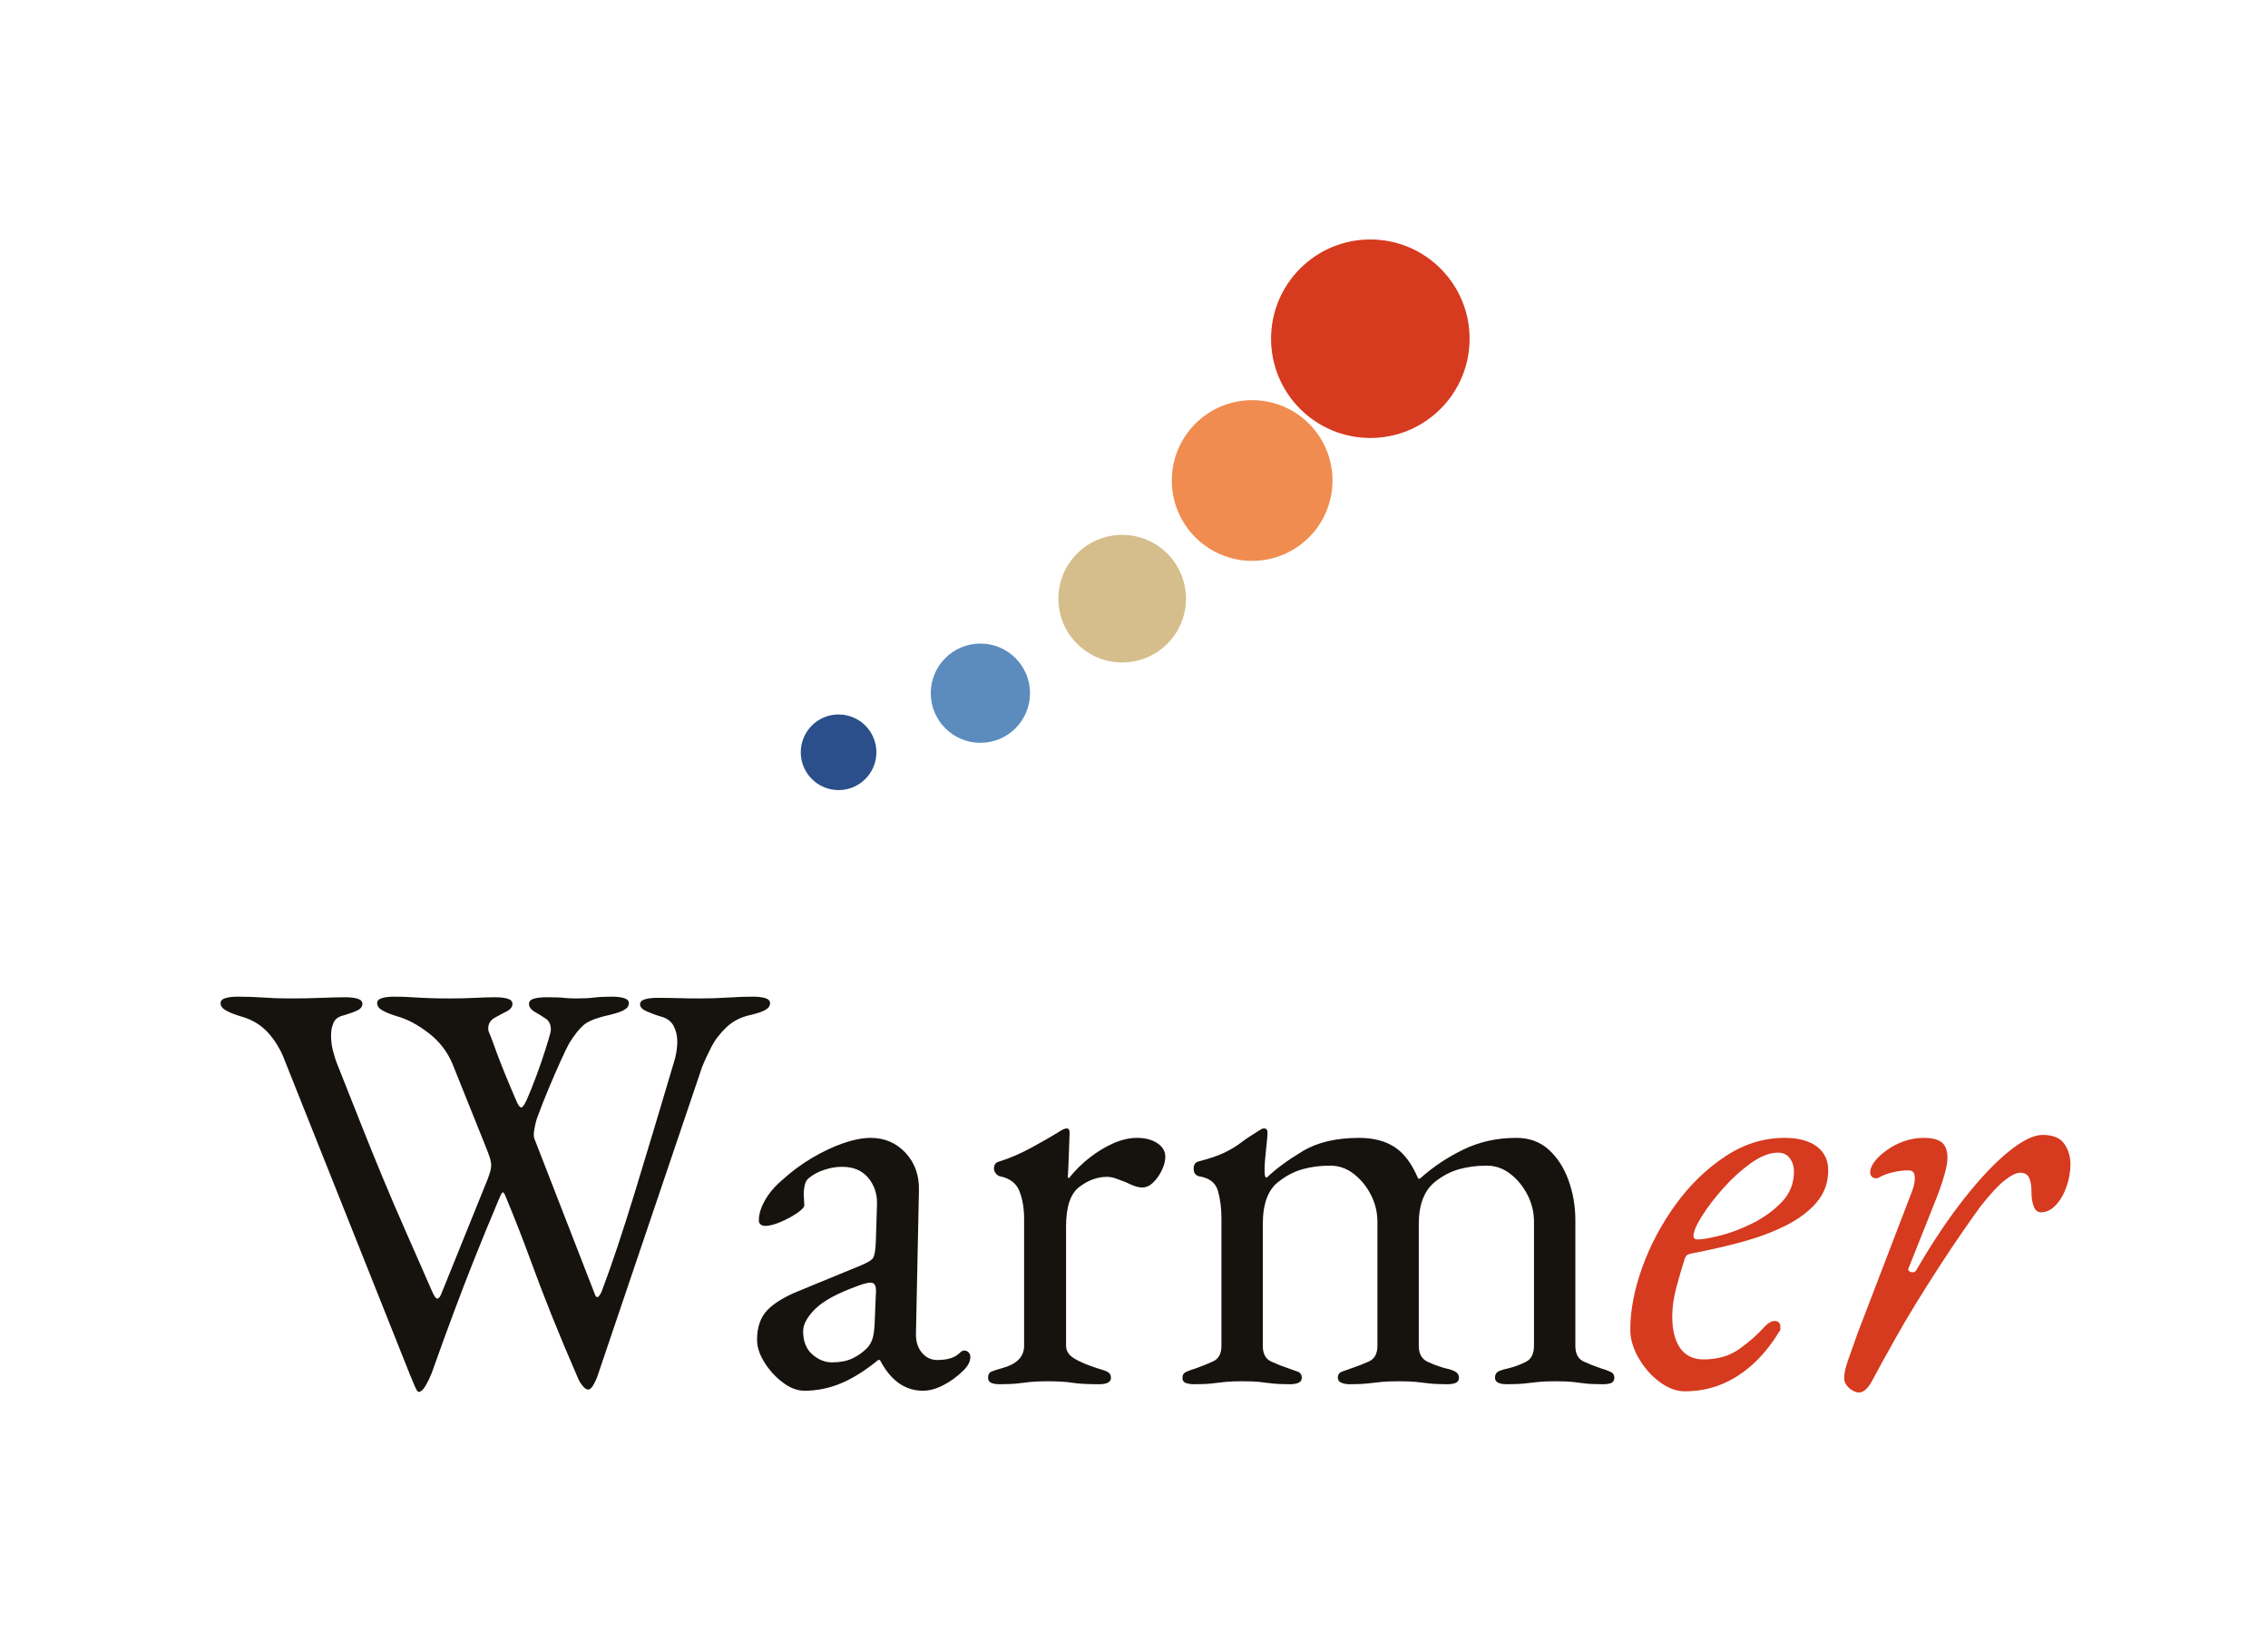
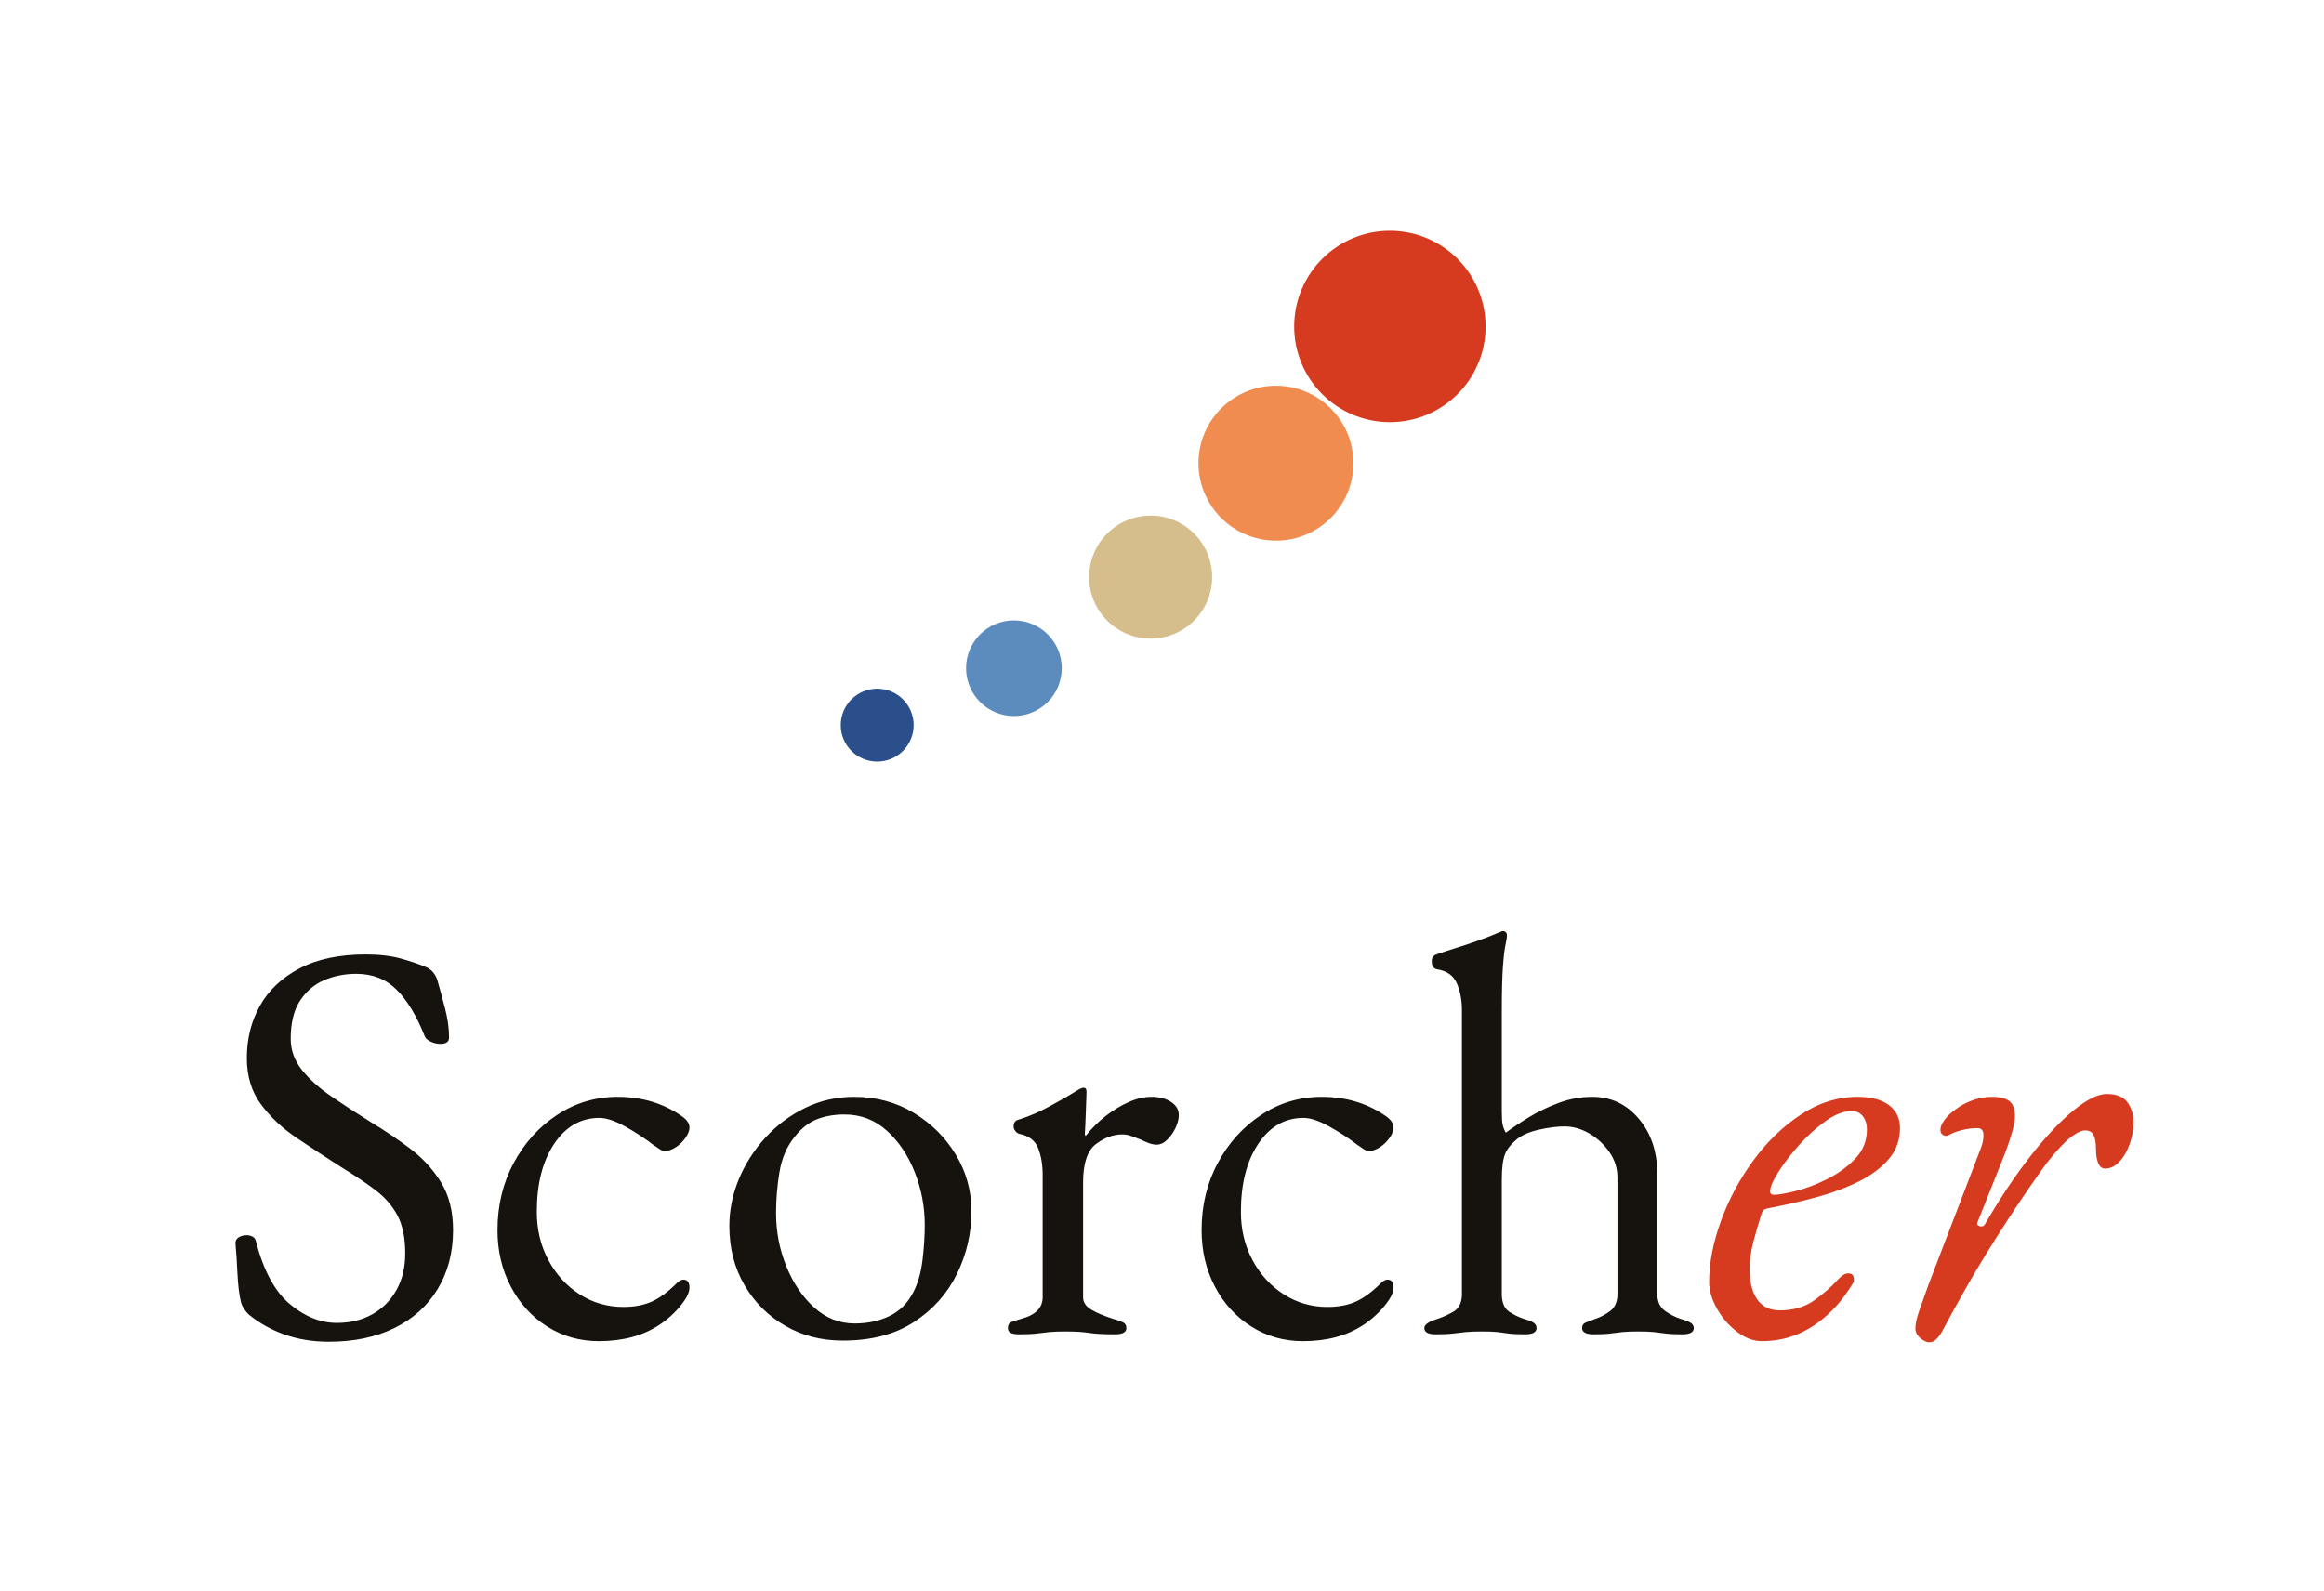
- <svg xmlns="http://www.w3.org/2000/svg" viewBox="0 0 575.8 419" width="575.8" height="419">
-   <circle cx="212.90" cy="191.00" r="9.60" fill="#2a4f8a" />
-   <circle cx="248.90" cy="176.00" r="12.60" fill="#5c8cbe" />
-   <circle cx="284.90" cy="152.00" r="16.20" fill="#d6be8c" />
-   <circle cx="317.90" cy="122.00" r="20.40" fill="#f08c50" />
-   <circle cx="347.90" cy="86.00" r="25.20" fill="#d63a1f" />
-   <path d="M106.25 353.4Q105.95 353.4 105.35 352.05Q104.75 350.7 104.15 349.2L71.75 267.9Q69.95 264.0 67.4 261.525Q64.85 259.05 60.95 258.0Q58.55 257.25 57.275 256.5Q56.0 255.75 56.0 254.7Q56.0 253.8 57.2 253.425Q58.4 253.05 60.35 253.05Q63.8 253.05 66.875 253.275Q69.95 253.5 73.7 253.5Q77.9 253.5 81.65 253.35Q85.4 253.2 87.65 253.2Q89.6 253.2 90.8 253.575Q92.0 253.95 92.0 254.85Q92.0 255.9 90.8 256.5Q89.6 257.1 87.05 257.85Q85.25 258.3 84.65 259.725Q84.05 261.15 84.05 262.8Q84.05 265.2 84.65 267.225Q85.25 269.25 85.25 269.25Q88.7 277.95 91.55 285.15Q94.4 292.35 97.175 299.025Q99.95 305.7 103.025 312.675Q106.1 319.65 109.85 328.2Q110.6 329.85 111.125 329.7Q111.65 329.55 112.1 328.35L123.8 299.4Q124.25 298.2 124.475 297.375Q124.7 296.55 124.7 295.95Q124.7 295.05 124.4 294.075Q124.1 293.1 123.5 291.6L114.95 270.3Q113.0 265.5 108.8 262.275Q104.6 259.05 100.7 258.0Q98.3 257.25 97.025 256.5Q95.75 255.75 95.75 254.7Q95.75 253.8 96.95 253.425Q98.15 253.05 100.1 253.05Q102.5 253.05 104.675 253.2Q106.85 253.35 109.175 253.425Q111.5 253.5 114.2 253.5Q117.65 253.5 120.575 253.35Q123.5 253.2 125.75 253.2Q127.7 253.2 128.9 253.575Q130.1 253.95 130.1 254.85Q130.1 256.05 128.6 256.8Q127.1 257.55 125.525 258.45Q123.95 259.35 123.95 261.15Q123.95 261.45 124.025 261.75Q124.1 262.05 124.25 262.35Q124.55 262.95 125.375 265.275Q126.2 267.6 127.325 270.45Q128.45 273.3 129.5 275.775Q130.55 278.25 131.0 279.3Q131.75 281.1 132.275 281.175Q132.8 281.25 133.7 279.3Q134.9 276.6 136.175 273.15Q137.45 269.7 138.425 266.625Q139.4 263.55 139.7 262.35Q139.85 261.9 139.85 261.3Q139.85 259.5 138.5 258.6Q137.15 257.7 135.725 256.875Q134.3 256.05 134.3 254.85Q134.3 253.95 135.5 253.575Q136.7 253.2 138.65 253.2Q141.95 253.2 143.15 253.35Q144.35 253.5 146.45 253.5Q149.0 253.5 150.8 253.275Q152.6 253.05 155.3 253.05Q157.25 253.05 158.45 253.425Q159.65 253.8 159.65 254.7Q159.65 255.75 158.45 256.425Q157.25 257.1 154.7 257.7Q149.9 258.75 148.175 260.25Q146.45 261.75 144.5 264.9Q143.75 266.25 142.325 269.4Q140.9 272.55 139.325 276.3Q137.75 280.05 136.55 283.35Q136.1 284.4 135.725 286.35Q135.35 288.3 135.65 289.05L151.1 328.8Q151.4 329.55 151.85 329.25Q152.3 328.95 152.75 327.9Q156.5 318.0 161.225 302.55Q165.95 287.1 171.05 269.85Q171.5 268.5 171.725 267.075Q171.95 265.65 171.95 264.45Q171.95 262.2 170.975 260.4Q170.0 258.6 167.45 258.0Q165.95 257.55 164.225 256.8Q162.5 256.05 162.5 255.0Q162.5 254.1 163.7 253.725Q164.9 253.35 166.85 253.35Q169.85 253.35 172.325 253.425Q174.8 253.5 177.65 253.5Q181.4 253.5 184.85 253.275Q188.3 253.05 191.15 253.05Q193.1 253.05 194.3 253.425Q195.5 253.8 195.5 254.7Q195.5 255.75 194.3 256.425Q193.1 257.1 190.55 257.7Q186.95 258.45 184.475 260.775Q182.0 263.1 180.575 265.875Q179.15 268.65 178.25 270.9L151.7 349.35Q151.55 349.95 150.8 351.375Q150.05 352.8 149.3 352.8Q148.7 352.8 147.95 351.9Q147.2 351.0 146.75 349.95Q142.85 340.95 140.0 333.825Q137.15 326.7 134.525 319.5Q131.9 312.3 128.3 303.6Q127.85 302.55 127.55 302.775Q127.25 303.0 126.65 304.5Q123.05 313.05 120.425 319.65Q117.8 326.25 115.25 333.075Q112.7 339.9 109.55 348.75Q108.95 350.25 108.05 351.825Q107.15 353.4 106.25 353.4Z M204.2 353.1Q201.5 353.1 198.725 351.0Q195.95 348.9 194.075 345.9Q192.2 342.9 192.2 340.2Q192.2 335.4 194.75 332.7Q197.3 330.0 202.85 327.75L218.15 321.45Q221.15 320.25 221.675 319.35Q222.2 318.45 222.35 315.45L222.65 305.85Q222.8 301.95 220.475 299.1Q218.15 296.25 213.8 296.25Q211.55 296.25 209.3 297.0Q207.05 297.75 205.55 298.95Q204.65 299.55 204.35 300.75Q204.05 301.95 204.05 303.3Q204.05 303.9 204.125 304.65Q204.2 305.4 204.2 306.0Q204.2 306.75 202.325 308.025Q200.45 309.3 198.125 310.275Q195.8 311.25 194.3 311.25Q193.55 311.25 193.1 310.875Q192.65 310.5 192.65 309.9Q192.65 307.5 194.225 304.725Q195.8 301.95 198.65 299.55Q202.1 296.4 206.15 294.0Q210.2 291.6 214.1 290.25Q218.0 288.9 221.0 288.9Q226.4 288.9 229.925 292.725Q233.45 296.55 233.3 302.25L232.55 338.25Q232.4 341.4 233.975 343.35Q235.55 345.3 237.95 345.3Q241.7 345.3 243.5 343.65Q244.25 342.9 244.7 342.9Q245.45 342.9 245.9 343.35Q246.35 343.8 246.35 344.55Q246.35 346.2 244.7 347.85Q242.3 350.25 239.525 351.675Q236.75 353.1 234.35 353.1Q227.45 353.1 223.4 345.3H222.95Q218.0 349.35 213.5 351.225Q209.0 353.1 204.2 353.1ZM211.25 345.9Q214.25 345.9 216.35 344.925Q218.45 343.95 220.1 342.3Q220.85 341.55 221.375 340.275Q221.9 339.0 222.05 336.15L222.35 328.8Q222.5 327.15 222.2 326.4Q221.9 325.65 221.0 325.65Q220.7 325.65 219.95 325.8Q219.2 325.95 218.0 326.4Q210.05 329.25 206.975 332.325Q203.9 335.4 203.9 337.95Q203.9 341.85 206.225 343.875Q208.55 345.9 211.25 345.9Z M253.85 351.45Q252.35 351.45 251.6 351.075Q250.85 350.7 250.85 349.8Q250.85 348.6 251.75 348.225Q252.65 347.85 254.3 347.4Q257.15 346.65 258.575 345.225Q260.0 343.8 260.0 341.7V309.45Q260.0 305.4 258.8 302.4Q257.6 299.4 253.85 298.65Q253.25 298.5 252.8 297.9Q252.35 297.3 252.35 296.7Q252.35 295.2 253.7 294.9Q257.6 293.7 261.875 291.375Q266.15 289.05 268.55 287.55Q269.45 286.95 269.975 286.725Q270.5 286.5 270.8 286.5Q271.55 286.5 271.55 287.55Q271.55 288.0 271.475 289.8Q271.4 291.6 271.325 294.0Q271.25 296.4 271.1 298.8Q271.1 299.1 271.4 299.1Q273.8 296.1 276.725 293.85Q279.65 291.6 282.725 290.25Q285.8 288.9 288.65 288.9Q291.8 288.9 293.825 290.25Q295.85 291.6 295.85 293.7Q295.85 295.2 295.025 297.0Q294.2 298.8 292.85 300.15Q291.5 301.5 290.0 301.5Q289.1 301.5 288.05 301.125Q287.0 300.75 285.8 300.15Q284.6 299.7 283.4 299.25Q282.2 298.8 281.0 298.8Q277.4 298.8 274.025 301.35Q270.65 303.9 270.65 311.4V341.7Q270.65 343.65 272.75 344.925Q274.85 346.2 278.6 347.4Q280.25 347.85 281.15 348.3Q282.05 348.75 282.05 349.8Q282.05 351.45 279.05 351.45Q274.55 351.45 272.225 351.075Q269.9 350.7 266.0 350.7Q263.45 350.7 261.875 350.85Q260.3 351.0 258.575 351.225Q256.85 351.45 253.85 351.45Z M303.2 351.45Q302.0 351.45 301.1 351.15Q300.2 350.85 300.2 349.8Q300.2 348.75 301.175 348.3Q302.15 347.85 303.65 347.4Q305.75 346.65 307.925 345.675Q310.1 344.7 310.1 341.7V309.45Q310.1 305.4 309.2 302.325Q308.3 299.25 304.4 298.65Q303.8 298.5 303.425 298.05Q303.05 297.6 303.05 296.7Q303.05 295.2 304.25 294.9Q308.3 293.85 310.7 292.725Q313.1 291.6 314.975 290.175Q316.85 288.75 319.55 287.1Q319.85 286.95 320.15 286.725Q320.45 286.5 320.9 286.5Q321.8 286.5 321.8 287.55Q321.8 288.6 321.425 291.825Q321.05 295.05 321.05 297.15Q321.05 298.65 321.35 298.95H321.65Q325.1 295.65 330.725 292.275Q336.35 288.9 345.05 288.9Q350.45 288.9 354.05 291.225Q357.65 293.55 360.05 299.25H360.5Q365.3 294.9 371.45 291.9Q377.6 288.9 384.95 288.9Q389.9 288.9 393.2 291.9Q396.5 294.9 398.225 299.7Q399.95 304.5 399.95 309.75V341.7Q399.95 344.7 402.05 345.675Q404.15 346.65 406.4 347.4Q407.9 347.85 408.875 348.3Q409.85 348.75 409.85 349.8Q409.85 350.7 409.175 351.075Q408.5 351.45 406.85 351.45Q403.85 351.45 402.2 351.225Q400.55 351.0 399.125 350.85Q397.7 350.7 395.0 350.7Q392.45 350.7 390.8 350.85Q389.15 351.0 387.35 351.225Q385.55 351.45 382.55 351.45Q381.2 351.45 380.375 351.075Q379.55 350.7 379.55 349.8Q379.55 348.6 380.525 348.15Q381.5 347.7 383.0 347.4Q385.4 346.8 387.425 345.75Q389.45 344.7 389.45 341.7V310.2Q389.45 306.6 387.8 303.375Q386.15 300.15 383.45 298.05Q380.75 295.95 377.45 295.95Q373.7 295.95 370.475 296.85Q367.25 297.75 364.4 300.0Q360.2 303.3 360.2 310.8V341.7Q360.2 344.7 362.45 345.75Q364.7 346.8 366.95 347.4Q368.45 347.7 369.425 348.225Q370.4 348.75 370.4 349.8Q370.4 350.7 369.65 351.075Q368.9 351.45 367.4 351.45Q364.4 351.45 362.675 351.225Q360.95 351.0 359.375 350.85Q357.8 350.7 355.1 350.7Q352.55 350.7 350.9 350.85Q349.25 351.0 347.45 351.225Q345.65 351.45 342.65 351.45Q341.45 351.45 340.55 351.075Q339.65 350.7 339.65 349.8Q339.65 348.6 340.775 348.225Q341.9 347.85 343.1 347.4Q345.35 346.65 347.525 345.675Q349.7 344.7 349.7 341.7V310.2Q349.7 306.6 348.05 303.375Q346.4 300.15 343.7 298.05Q341.0 295.95 337.7 295.95Q333.95 295.95 330.725 296.85Q327.5 297.75 324.65 300.0Q320.6 303.0 320.6 310.8V341.7Q320.6 344.7 322.7 345.675Q324.8 346.65 327.05 347.4Q328.25 347.85 329.375 348.225Q330.5 348.6 330.5 349.8Q330.5 350.7 329.675 351.075Q328.85 351.45 327.5 351.45Q324.5 351.45 322.775 351.225Q321.05 351.0 319.55 350.85Q318.05 350.7 315.35 350.7Q312.8 350.7 311.225 350.85Q309.65 351.0 307.925 351.225Q306.2 351.45 303.2 351.45Z" fill="#16130f" />
-   <path d="M427.7 353.25Q424.55 353.25 421.325 350.85Q418.1 348.45 416.0 344.775Q413.9 341.1 413.9 337.65Q413.9 330.15 416.975 321.675Q420.05 313.2 425.45 305.775Q430.85 298.35 437.975 293.625Q445.1 288.9 453.05 288.9Q458.3 288.9 461.225 291.075Q464.15 293.25 464.15 297.15Q464.15 301.8 461.225 305.25Q458.3 308.7 453.35 311.175Q448.4 313.65 442.325 315.3Q436.25 316.95 429.95 318.15Q429.05 318.3 428.525 318.525Q428.0 318.75 427.7 319.65Q426.65 322.95 425.6 326.85Q424.55 330.75 424.55 334.2Q424.55 339.45 426.575 342.3Q428.6 345.15 432.5 345.15Q437.9 345.15 441.65 342.45Q445.4 339.75 447.8 337.05Q449.3 335.4 450.5 335.4Q452.0 335.4 452.0 336.9Q452.0 337.05 452.0 337.425Q452.0 337.8 451.7 338.1Q448.7 343.05 444.95 346.425Q441.2 349.8 436.925 351.525Q432.65 353.25 427.7 353.25ZM431.0 314.7Q432.65 314.7 436.625 313.725Q440.6 312.75 444.95 310.575Q449.3 308.4 452.375 305.175Q455.45 301.95 455.45 297.45Q455.45 295.5 454.4 294.075Q453.35 292.65 451.4 292.65Q448.25 292.65 444.575 295.275Q440.9 297.9 437.6 301.575Q434.3 305.25 432.125 308.7Q429.95 312.15 429.95 313.8Q429.95 314.7 431.0 314.7Z M471.95 353.55Q471.2 353.55 470.3 353.025Q469.4 352.5 468.8 351.675Q468.2 350.85 468.2 349.95Q468.2 348.15 469.175 345.375Q470.15 342.6 471.65 338.4L485.45 302.4Q486.2 300.45 486.125 298.8Q486.05 297.15 484.55 297.15Q482.45 297.15 480.425 297.675Q478.4 298.2 477.35 298.8Q476.45 299.4 475.625 299.025Q474.8 298.65 474.8 297.6Q474.8 296.4 475.925 294.9Q477.05 293.4 479.0 292.05Q480.8 290.7 483.275 289.8Q485.75 288.9 488.45 288.9Q492.65 288.9 493.775 291.0Q494.9 293.1 494.075 296.625Q493.25 300.15 491.45 304.65L484.7 321.6Q484.1 322.65 485.075 322.95Q486.05 323.25 486.5 322.5Q492.5 312.15 498.575 304.425Q504.65 296.7 509.9 292.425Q515.15 288.15 518.6 288.15Q522.5 288.15 524.075 290.4Q525.65 292.65 525.65 295.65Q525.65 298.35 524.675 301.2Q523.7 304.05 521.975 305.925Q520.25 307.8 518.15 307.8Q516.95 307.8 516.35 306.375Q515.75 304.95 515.75 302.55Q515.75 300.3 515.15 299.025Q514.55 297.75 512.9 297.75Q511.4 297.75 508.925 299.7Q506.45 301.65 502.7 306.45Q501.05 308.7 498.35 312.6Q495.65 316.5 492.575 321.225Q489.5 325.95 486.5 330.825Q483.5 335.7 481.25 339.75Q477.2 346.95 475.475 350.25Q473.75 353.55 471.95 353.55Z" fill="#d63a1f" />
+ <svg xmlns="http://www.w3.org/2000/svg" viewBox="0 0 611.95 419" width="611.95" height="419">
+   <circle cx="230.98" cy="191.00" r="9.60" fill="#2a4f8a" />
+   <circle cx="266.98" cy="176.00" r="12.60" fill="#5c8cbe" />
+   <circle cx="302.98" cy="152.00" r="16.20" fill="#d6be8c" />
+   <circle cx="335.98" cy="122.00" r="20.40" fill="#f08c50" />
+   <circle cx="365.98" cy="86.00" r="25.20" fill="#d63a1f" />
+   <path d="M86.6 353.4Q80.3 353.4 74.975 351.525Q69.65 349.65 65.45 346.2Q64.85 345.6 64.325 344.85Q63.8 344.1 63.5 343.2Q62.75 340.2 62.525 335.4Q62.3 330.6 62 327.45Q62 326.4 62.9 325.875Q63.8 325.35 65 325.35Q65.75 325.35 66.5 325.725Q67.25 326.1 67.4 327.0Q70.4 338.55 76.325 343.5Q82.25 348.45 88.7 348.45Q93.95 348.45 98 346.2Q102.05 343.95 104.375 339.825Q106.7 335.7 106.7 330.15Q106.7 324.0 104.675 320.175Q102.65 316.35 98.9 313.5Q95.15 310.65 89.75 307.35Q83.9 303.6 78.2 299.775Q72.5 295.95 68.75 290.925Q65 285.9 65 278.7Q65 271.05 68.45 264.9Q71.9 258.75 78.875 255.075Q85.85 251.4 96.35 251.4Q101.75 251.4 105.725 252.525Q109.7 253.65 112.1 254.7Q113.3 255.15 114.125 256.2Q114.95 257.25 115.25 258.45Q116.15 261.6 117.2 265.65Q118.25 269.7 118.25 273.3Q118.25 274.95 116 274.95Q114.65 274.95 113.375 274.35Q112.1 273.75 111.8 272.85Q108.65 264.9 104.45 260.7Q100.25 256.5 93.8 256.5Q89.3 256.5 85.4 258.15Q81.5 259.8 79.025 263.55Q76.55 267.3 76.55 273.6Q76.55 278.1 79.475 281.775Q82.4 285.45 87.2 288.75Q92 292.05 97.55 295.5Q102.8 298.65 107.825 302.4Q112.85 306.15 116.075 311.325Q119.3 316.5 119.3 324.0Q119.3 332.85 115.25 339.525Q111.2 346.2 103.85 349.8Q96.5 353.4 86.6 353.4Z M157.7 353.25Q150.2 353.25 144.125 349.425Q138.05 345.6 134.525 338.925Q131 332.25 131 324.0Q131 314.25 135.275 306.3Q139.55 298.35 146.75 293.625Q153.95 288.9 162.65 288.9Q172.4 288.9 179.75 294.15Q181.55 295.5 181.55 297.0Q181.55 298.2 180.5 299.7Q179.45 301.2 177.95 302.175Q176.45 303.15 175.1 303.15Q174.35 303.15 173.6 302.625Q172.85 302.1 171.95 301.5Q168.65 298.95 164.6 296.7Q160.55 294.45 157.85 294.45Q150.5 294.45 145.925 301.275Q141.35 308.1 141.35 319.2Q141.35 326.25 144.425 331.95Q147.5 337.65 152.675 340.95Q157.85 344.25 164.15 344.25Q168.5 344.25 171.65 342.825Q174.8 341.4 178.4 337.8Q178.7 337.5 179.15 337.275Q179.6 337.05 179.9 337.05Q181.55 337.05 181.55 339.15Q181.55 340.05 181.025 341.175Q180.5 342.3 179.3 343.8Q176.9 346.8 173.6 348.975Q170.3 351.15 166.325 352.2Q162.35 353.25 157.7 353.25Z M221.9 353.1Q213.5 353.1 206.75 349.2Q200.0 345.3 196.025 338.475Q192.05 331.65 192.05 322.95Q192.05 316.65 194.525 310.65Q197.0 304.65 201.5 299.7Q206.0 294.75 212.0 291.825Q218.0 288.9 224.9 288.9Q233.6 288.9 240.575 293.1Q247.55 297.3 251.675 304.125Q255.8 310.95 255.8 319.05Q255.8 327.75 251.975 335.55Q248.15 343.35 240.65 348.225Q233.15 353.1 221.9 353.1ZM225.05 348.6Q230.15 348.6 234.2 346.65Q238.25 344.7 240.5 340.35Q242.3 336.9 242.9 331.95Q243.5 327.0 243.5 322.65Q243.5 315.45 240.875 308.775Q238.25 302.1 233.525 297.825Q228.8 293.55 222.35 293.55Q218.3 293.55 215.075 294.825Q211.85 296.1 209.15 299.55Q206.15 303.3 205.25 308.7Q204.35 314.1 204.35 319.5Q204.35 326.85 207.05 333.525Q209.75 340.2 214.4 344.4Q219.05 348.6 225.05 348.6Z M268.4 351.45Q266.9 351.45 266.15 351.075Q265.4 350.7 265.4 349.8Q265.4 348.6 266.3 348.225Q267.2 347.85 268.85 347.4Q271.7 346.65 273.125 345.225Q274.55 343.8 274.55 341.7V309.45Q274.55 305.4 273.35 302.4Q272.15 299.4 268.4 298.65Q267.8 298.5 267.35 297.9Q266.9 297.3 266.9 296.7Q266.9 295.2 268.25 294.9Q272.15 293.7 276.425 291.375Q280.7 289.05 283.1 287.55Q284.0 286.95 284.525 286.725Q285.05 286.5 285.35 286.5Q286.1 286.5 286.1 287.55Q286.1 288.0 286.025 289.8Q285.95 291.6 285.875 294.0Q285.8 296.4 285.65 298.8Q285.65 299.1 285.95 299.1Q288.35 296.1 291.275 293.85Q294.2 291.6 297.275 290.25Q300.35 288.9 303.2 288.9Q306.35 288.9 308.375 290.25Q310.4 291.6 310.4 293.7Q310.4 295.2 309.575 297.0Q308.75 298.8 307.4 300.15Q306.05 301.5 304.55 301.5Q303.65 301.5 302.6 301.125Q301.55 300.75 300.35 300.15Q299.15 299.7 297.95 299.25Q296.75 298.8 295.55 298.8Q291.95 298.8 288.575 301.35Q285.2 303.9 285.2 311.4V341.7Q285.2 343.65 287.3 344.925Q289.4 346.2 293.15 347.4Q294.8 347.85 295.7 348.3Q296.6 348.75 296.6 349.8Q296.6 351.45 293.6 351.45Q289.1 351.45 286.775 351.075Q284.45 350.7 280.55 350.7Q278.0 350.7 276.425 350.85Q274.85 351.0 273.125 351.225Q271.4 351.45 268.4 351.45Z M343.1 353.25Q335.6 353.25 329.525 349.425Q323.45 345.6 319.925 338.925Q316.4 332.25 316.4 324.0Q316.4 314.25 320.675 306.3Q324.95 298.35 332.15 293.625Q339.35 288.9 348.05 288.9Q357.8 288.9 365.15 294.15Q366.95 295.5 366.95 297.0Q366.95 298.2 365.9 299.7Q364.85 301.2 363.35 302.175Q361.85 303.15 360.5 303.15Q359.75 303.15 359 302.625Q358.25 302.1 357.35 301.5Q354.05 298.95 350.0 296.7Q345.95 294.45 343.25 294.45Q335.9 294.45 331.325 301.275Q326.75 308.1 326.75 319.2Q326.75 326.25 329.825 331.95Q332.9 337.65 338.075 340.95Q343.25 344.25 349.55 344.25Q353.9 344.25 357.05 342.825Q360.2 341.4 363.8 337.8Q364.1 337.5 364.55 337.275Q365 337.05 365.3 337.05Q366.95 337.05 366.95 339.15Q366.95 340.05 366.425 341.175Q365.9 342.3 364.7 343.8Q362.3 346.8 359.0 348.975Q355.7 351.15 351.725 352.2Q347.75 353.25 343.1 353.25Z M378.05 351.45Q375.05 351.45 375.05 349.8Q375.05 348.45 378.5 347.4Q380.75 346.65 382.775 345.45Q384.8 344.25 384.95 341.25V266.1Q384.95 262.05 383.6 258.975Q382.25 255.9 378.35 255.3Q377 255.0 377 253.2Q377 251.85 378.2 251.4Q380.3 250.65 383.225 249.75Q386.15 248.85 389.3 247.725Q392.45 246.6 394.85 245.55Q395.45 245.25 395.75 245.25Q396.2 245.25 396.5 245.55Q396.8 245.85 396.8 246.3Q396.8 247.2 396.425 248.85Q396.05 250.5 395.75 254.55Q395.45 258.6 395.45 266.7V292.8Q395.45 295.2 395.675 296.25Q395.9 297.3 396.5 298.35Q398.9 296.55 402.425 294.375Q405.95 292.2 410.3 290.55Q414.65 288.9 419.3 288.9Q426.65 288.9 431.525 294.675Q436.4 300.45 436.4 309.3V340.8Q436.4 343.8 438.35 345.225Q440.3 346.65 442.55 347.4Q444.2 347.85 445.1 348.375Q446 348.9 446 349.8Q446 351.45 443 351.45Q440 351.45 438.425 351.225Q436.85 351.0 435.425 350.85Q434 350.7 431.3 350.7Q428.75 350.7 427.25 350.85Q425.75 351.0 424.175 351.225Q422.6 351.45 419.6 351.45Q416.6 351.45 416.6 349.8Q416.6 348.75 417.5 348.375Q418.4 348.0 420.05 347.4Q422.3 346.65 424.1 345.225Q425.9 343.8 425.9 340.8V310.2Q425.9 306.45 423.725 303.375Q421.55 300.3 418.4 298.5Q415.25 296.7 411.95 296.7Q409.1 296.7 405.35 297.525Q401.6 298.35 399.5 300.0Q397.1 301.95 396.275 304.05Q395.45 306.15 395.45 310.8V341.25Q395.6 344.25 397.325 345.45Q399.05 346.65 401.3 347.4Q402.95 347.85 403.775 348.375Q404.6 348.9 404.6 349.8Q404.6 351.45 401.6 351.45Q398.6 351.45 397.1 351.225Q395.6 351.0 394.25 350.85Q392.9 350.7 390.2 350.7Q387.65 350.7 386.075 350.85Q384.5 351.0 382.775 351.225Q381.05 351.45 378.05 351.45Z" fill="#16130f" />
+   <path d="M463.85 353.25Q460.7 353.25 457.475 350.85Q454.25 348.45 452.15 344.775Q450.05 341.1 450.05 337.65Q450.05 330.15 453.125 321.675Q456.2 313.2 461.6 305.775Q467 298.35 474.125 293.625Q481.25 288.9 489.2 288.9Q494.45 288.9 497.375 291.075Q500.3 293.25 500.3 297.15Q500.3 301.8 497.375 305.25Q494.45 308.7 489.5 311.175Q484.55 313.65 478.475 315.3Q472.4 316.95 466.1 318.15Q465.2 318.3 464.675 318.525Q464.15 318.75 463.85 319.65Q462.8 322.95 461.75 326.85Q460.7 330.75 460.7 334.2Q460.7 339.45 462.725 342.3Q464.75 345.15 468.65 345.15Q474.05 345.15 477.8 342.45Q481.55 339.75 483.95 337.05Q485.45 335.4 486.65 335.4Q488.15 335.4 488.15 336.9Q488.15 337.05 488.15 337.425Q488.15 337.8 487.85 338.1Q484.85 343.05 481.1 346.425Q477.35 349.8 473.075 351.525Q468.8 353.25 463.85 353.25ZM467.15 314.7Q468.8 314.7 472.775 313.725Q476.75 312.75 481.1 310.575Q485.45 308.4 488.525 305.175Q491.6 301.95 491.6 297.45Q491.6 295.5 490.55 294.075Q489.5 292.65 487.55 292.65Q484.4 292.65 480.725 295.275Q477.05 297.9 473.75 301.575Q470.45 305.25 468.275 308.7Q466.1 312.15 466.1 313.8Q466.1 314.7 467.15 314.7Z M508.1 353.55Q507.35 353.55 506.45 353.025Q505.55 352.5 504.95 351.675Q504.35 350.85 504.35 349.95Q504.35 348.15 505.325 345.375Q506.3 342.6 507.8 338.4L521.6 302.4Q522.35 300.45 522.275 298.8Q522.2 297.15 520.7 297.15Q518.6 297.15 516.575 297.675Q514.55 298.2 513.5 298.8Q512.6 299.4 511.775 299.025Q510.95 298.65 510.95 297.6Q510.95 296.4 512.075 294.9Q513.2 293.4 515.15 292.05Q516.95 290.7 519.425 289.8Q521.9 288.9 524.6 288.9Q528.8 288.9 529.925 291.0Q531.05 293.1 530.225 296.625Q529.4 300.15 527.6 304.65L520.85 321.6Q520.25 322.65 521.225 322.95Q522.2 323.25 522.65 322.5Q528.65 312.15 534.725 304.425Q540.8 296.7 546.05 292.425Q551.3 288.15 554.75 288.15Q558.65 288.15 560.225 290.4Q561.8 292.65 561.8 295.65Q561.8 298.35 560.825 301.2Q559.85 304.05 558.125 305.925Q556.4 307.8 554.3 307.8Q553.1 307.8 552.5 306.375Q551.9 304.95 551.9 302.55Q551.9 300.3 551.3 299.025Q550.7 297.75 549.05 297.75Q547.55 297.75 545.075 299.7Q542.6 301.65 538.85 306.45Q537.2 308.7 534.5 312.6Q531.8 316.5 528.725 321.225Q525.65 325.95 522.65 330.825Q519.65 335.7 517.4 339.75Q513.35 346.95 511.625 350.25Q509.9 353.55 508.1 353.55Z" fill="#d63a1f" />
</svg>
